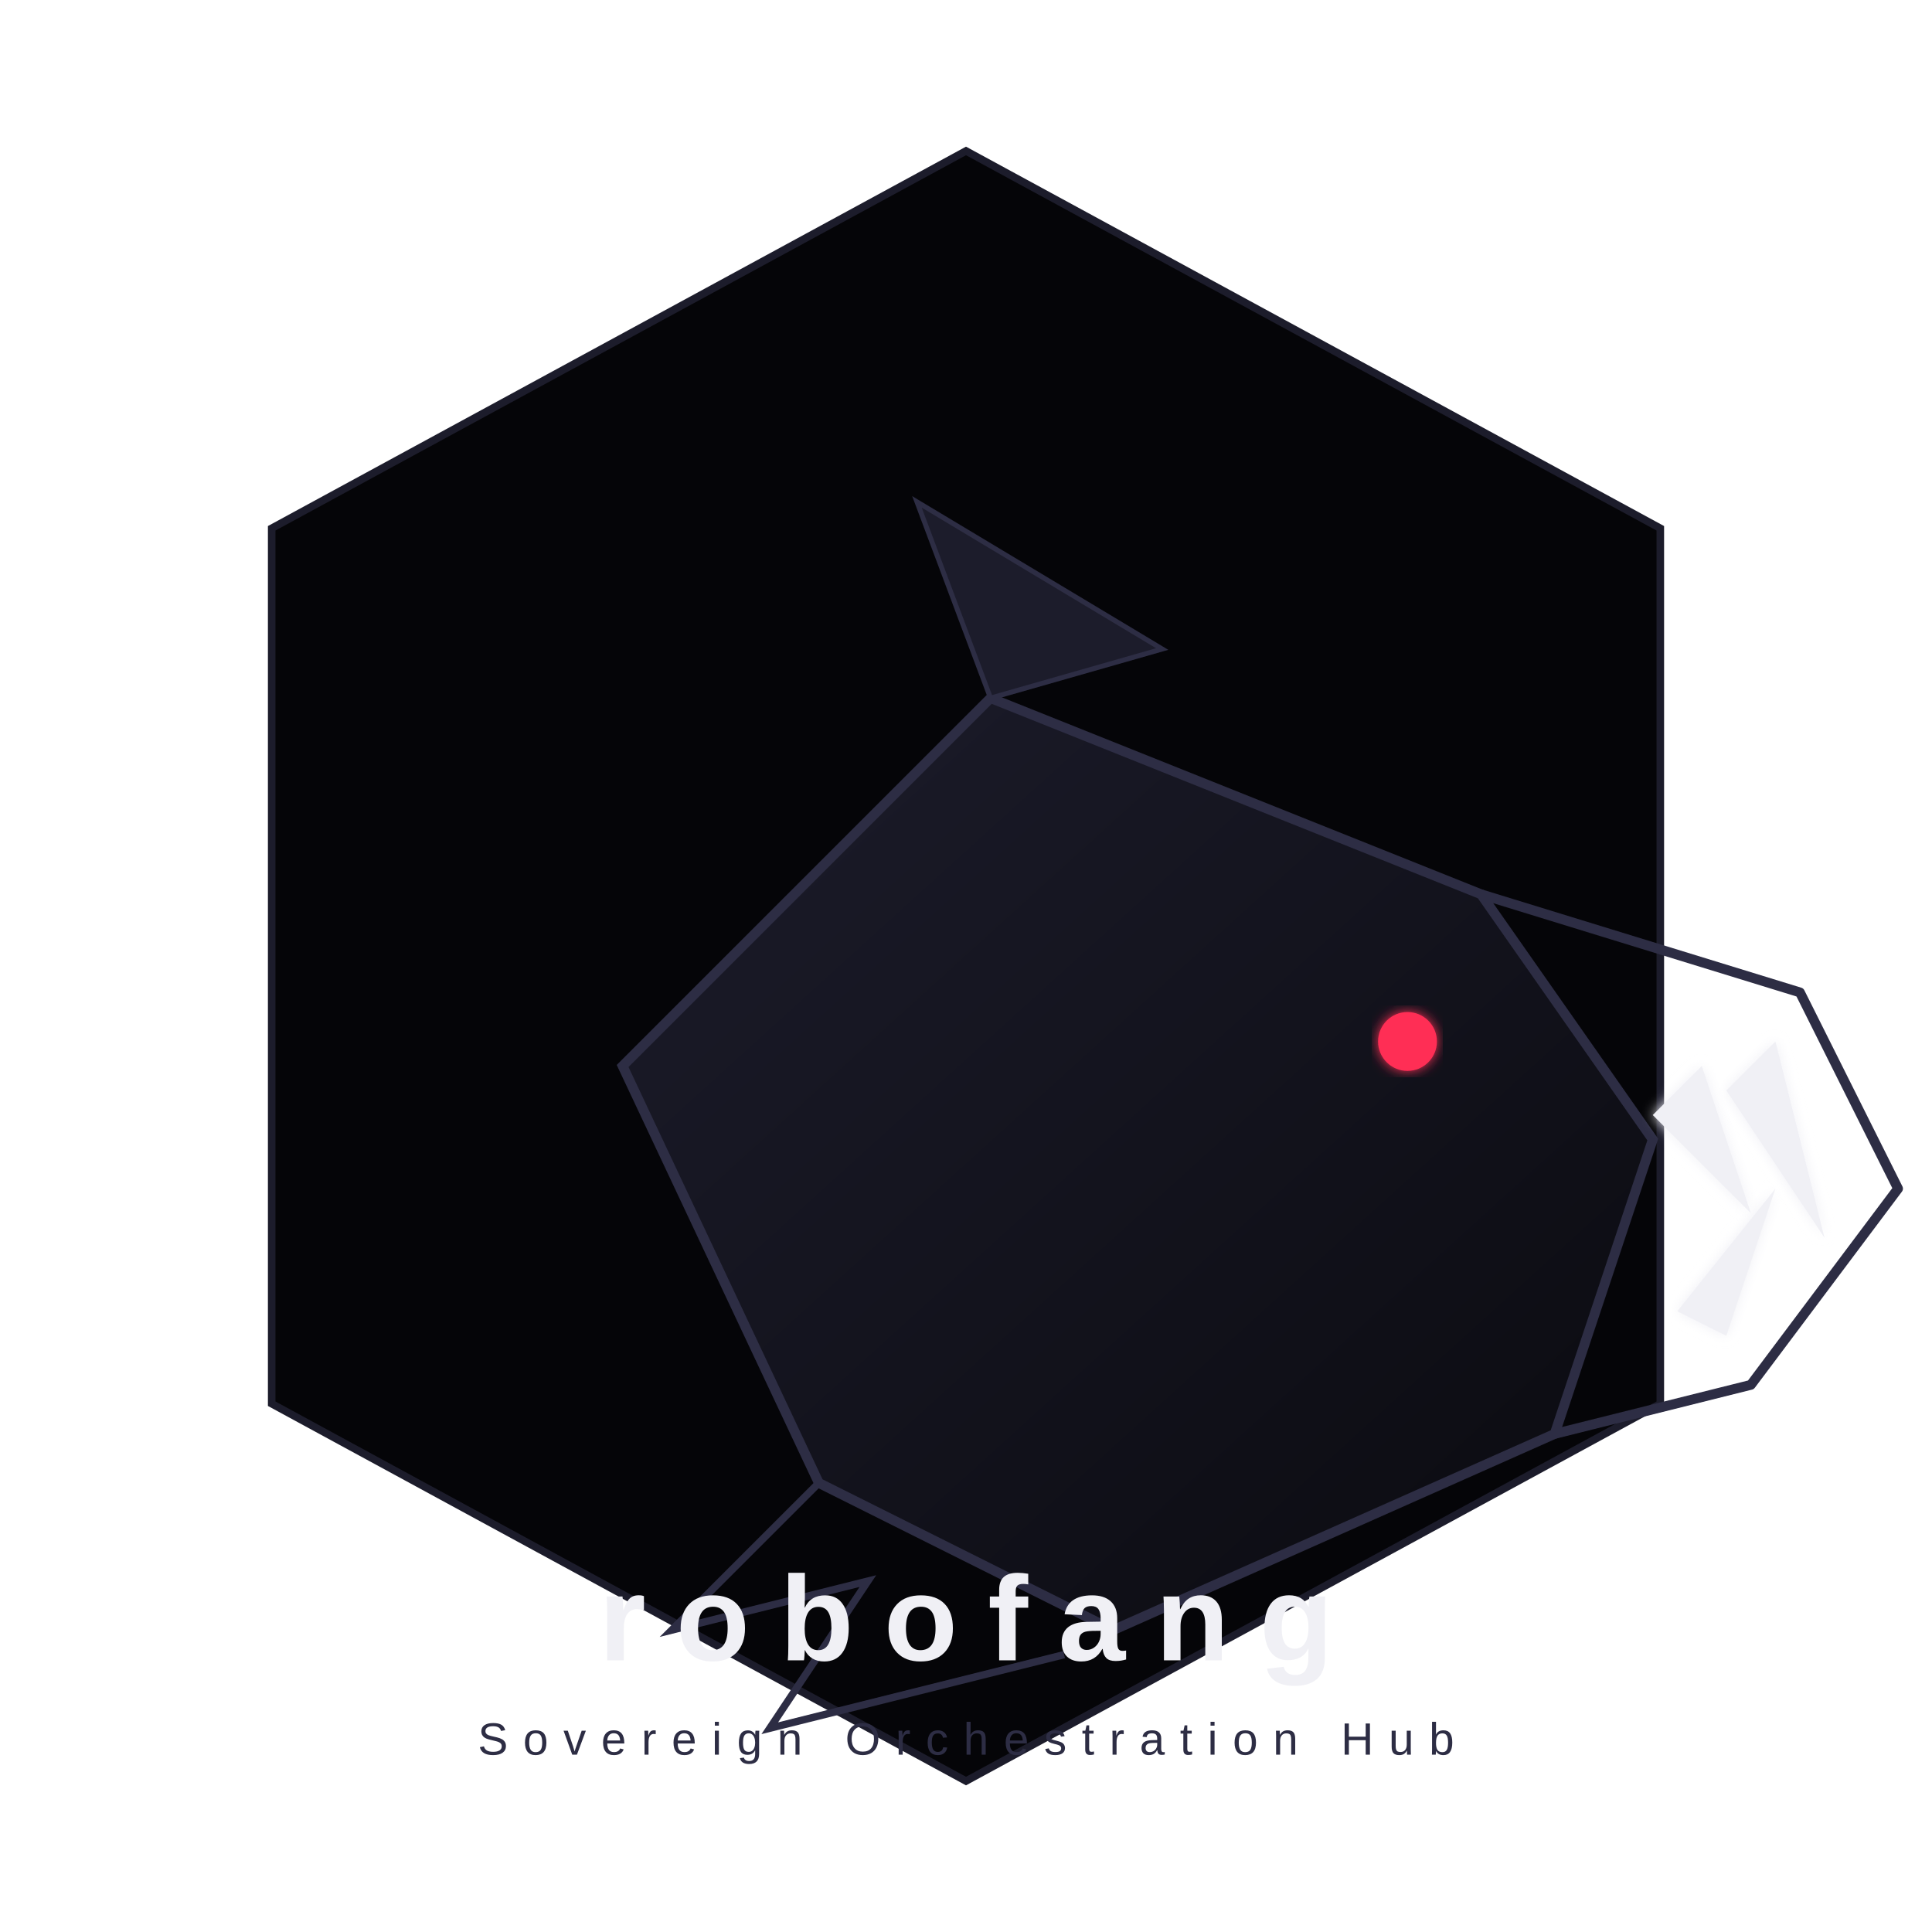
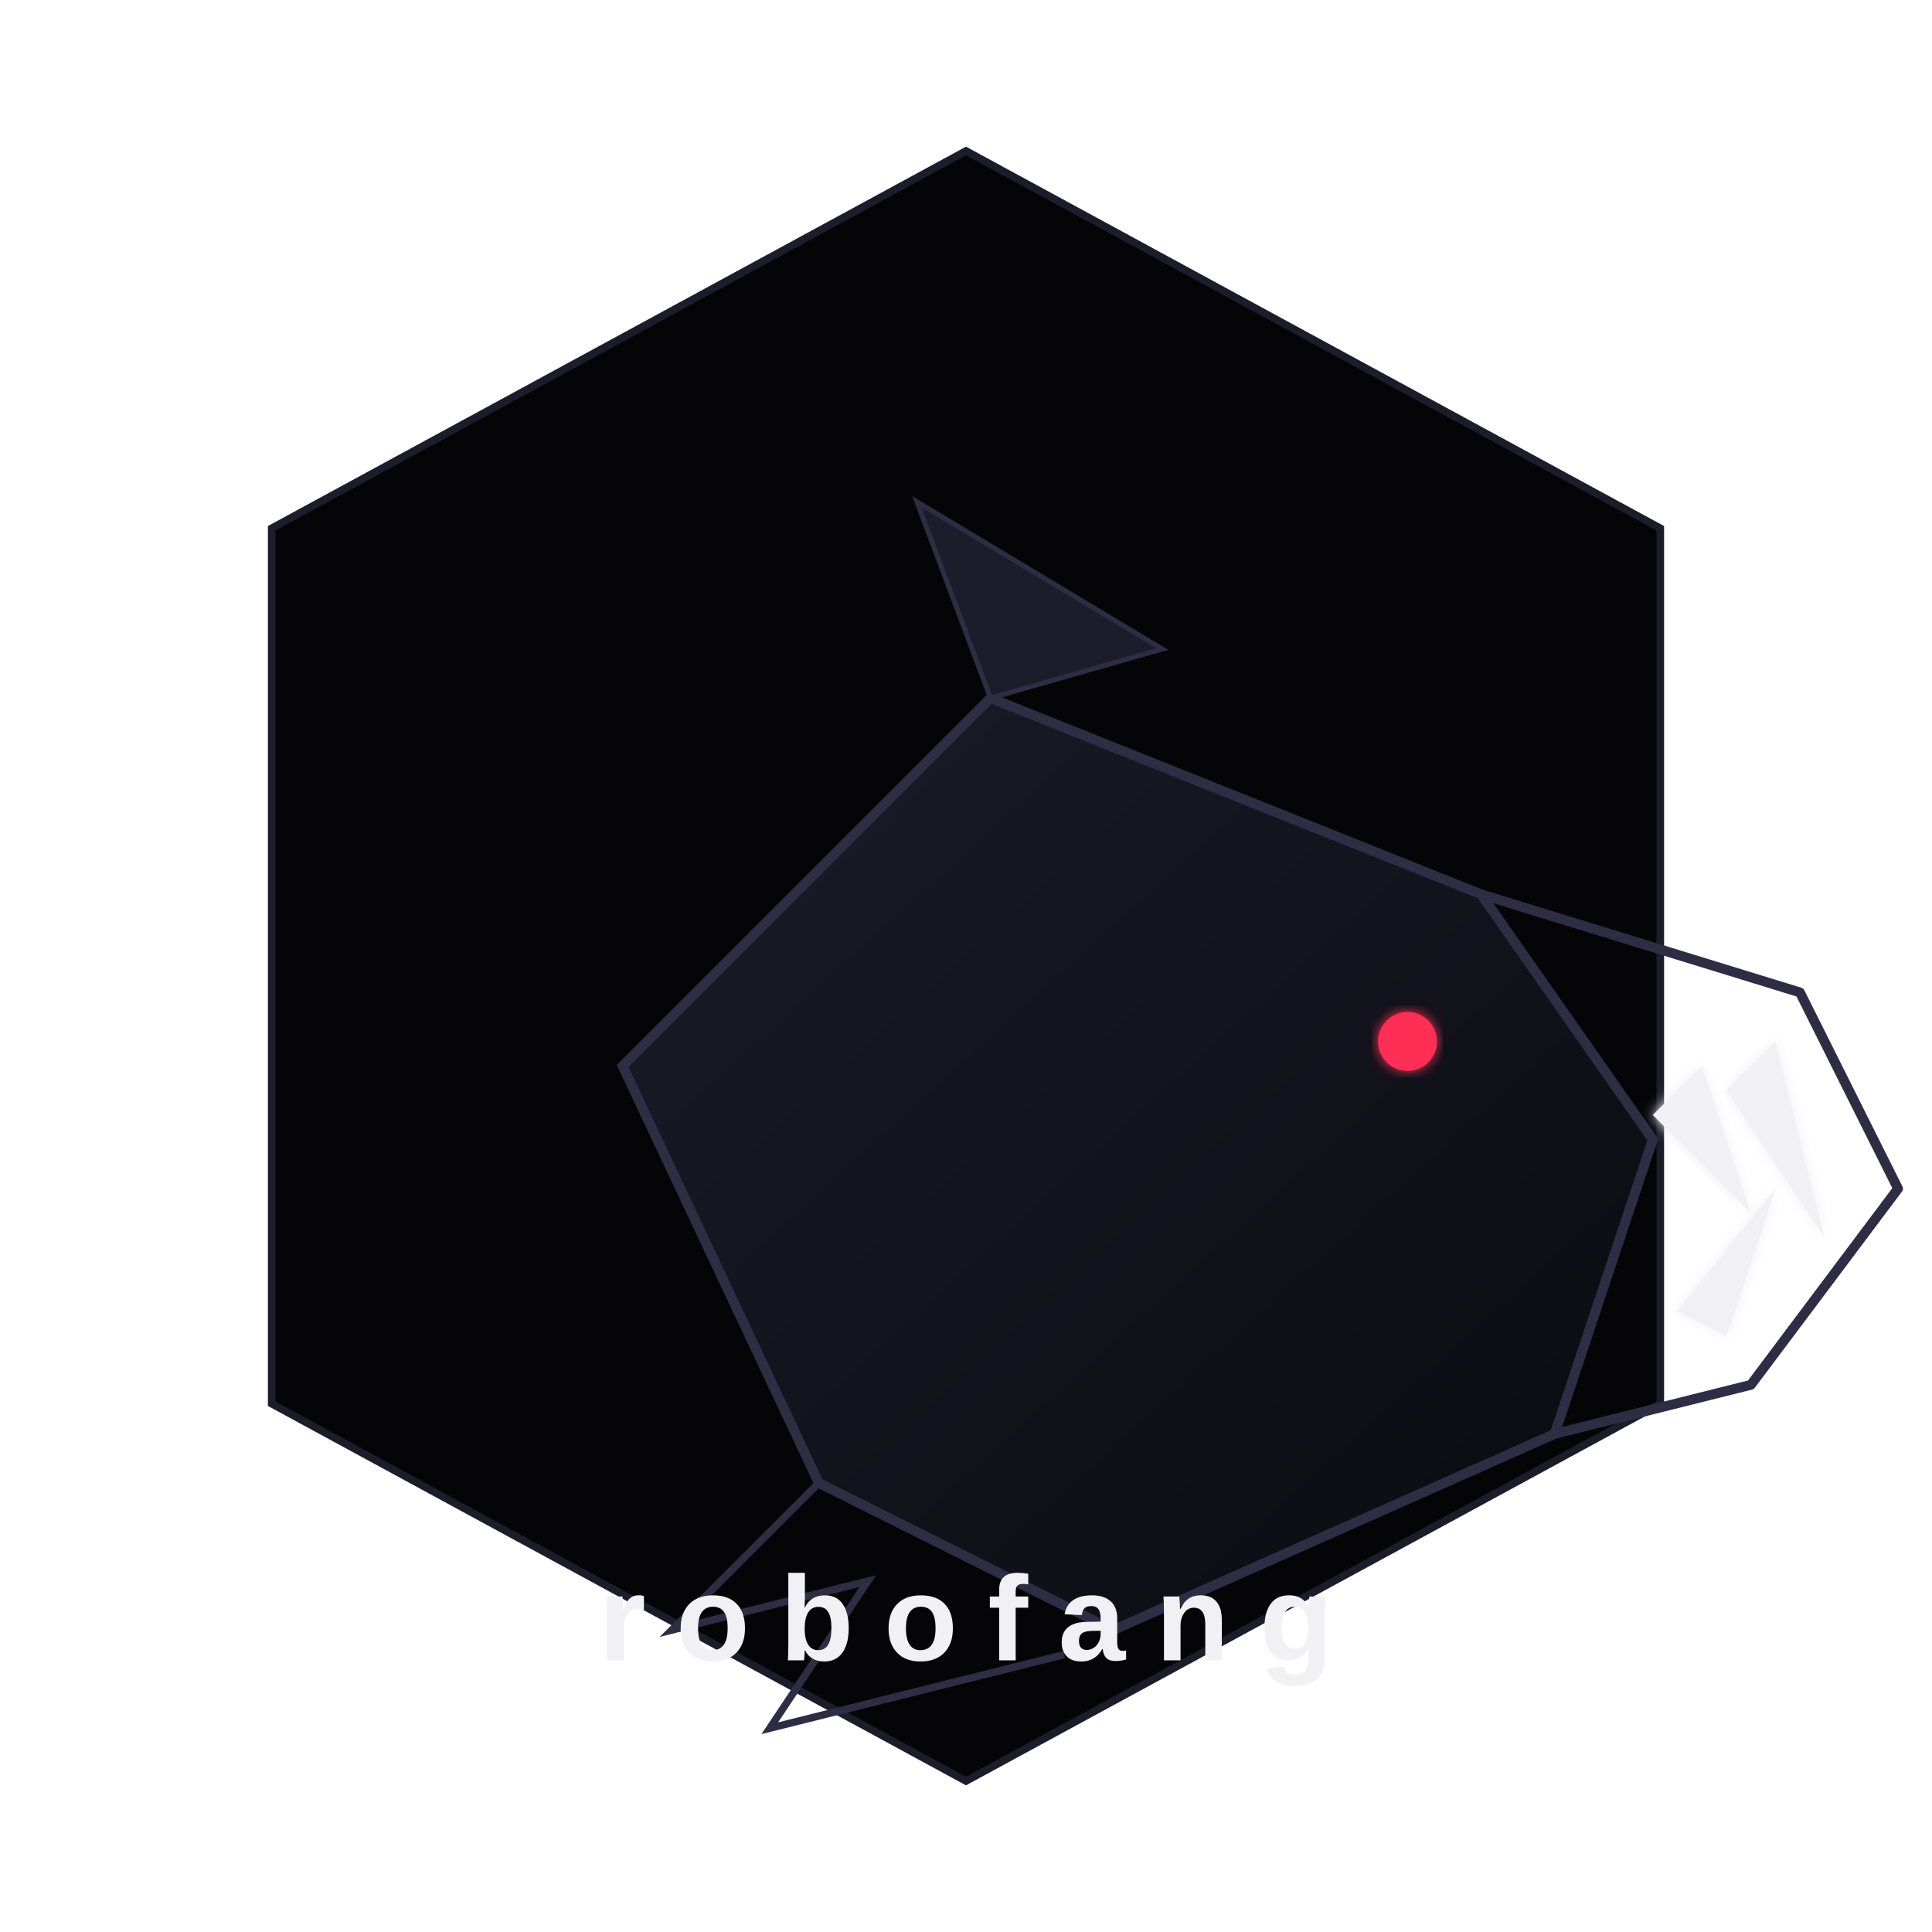
<svg xmlns="http://www.w3.org/2000/svg" width="512" height="512" viewBox="0 0 512 512">
  <defs>
    <linearGradient id="wolfGradient" x1="0%" y1="0%" x2="100%" y2="100%">
      <stop offset="0%" style="stop-color:#1c1c2b;stop-opacity:1" />
      <stop offset="100%" style="stop-color:#0a0a0f;stop-opacity:1" />
    </linearGradient>
    <filter id="glow">
      <feGaussianBlur stdDeviation="2.5" result="coloredBlur" />
      <feMerge>
        <feMergeNode in="coloredBlur" />
        <feMergeNode in="SourceGraphic" />
      </feMerge>
    </filter>
  </defs>
  <path d="M256 40 L440 140 L440 372 L256 472 L72 372 L72 140 Z" fill="#050508" stroke="#1c1c2b" stroke-width="2" />
  <g transform="translate(100, 120) scale(0.65)">
    <path d="M100 250 L250 100 L450 180 L520 280 L480 400 L300 480 L180 420 Z" fill="url(#wolfGradient)" stroke="#2d2d44" stroke-width="4" />
    <path d="M450 180 L580 220 L620 300 L560 380 L480 400" fill="none" stroke="#2d2d44" stroke-width="4" stroke-linejoin="round" />
    <path d="M570 240 L590 320 L550 260 Z" fill="#f0f0f5" filter="url(#glow)" />
    <path d="M540 250 L560 310 L520 270 Z" fill="#f0f0f5" filter="url(#glow)" />
    <path d="M550 360 L570 300 L530 350 Z" fill="#f0f0f5" filter="url(#glow)" />
    <circle cx="420" cy="240" r="12" fill="#ff2d55" filter="url(#glow)" />
    <path d="M250 100 L220 20 L320 80 Z" fill="#1c1c2b" stroke="#2d2d44" stroke-width="2" />
    <path d="M180 420 L120 480 L200 460 L160 520 L280 490" fill="none" stroke="#2d2d44" stroke-width="3" />
  </g>
  <text x="256" y="440" font-family="Arial, sans-serif" font-size="32" font-weight="bold" fill="#f0f0f5" text-anchor="middle" letter-spacing="8" style="text-transform: uppercase;">robofang</text>
-   <text x="256" y="465" font-family="Arial, sans-serif" font-size="12" fill="#2d2d44" text-anchor="middle" letter-spacing="4" style="text-transform: uppercase;">Sovereign Orchestration Hub</text>
</svg>
